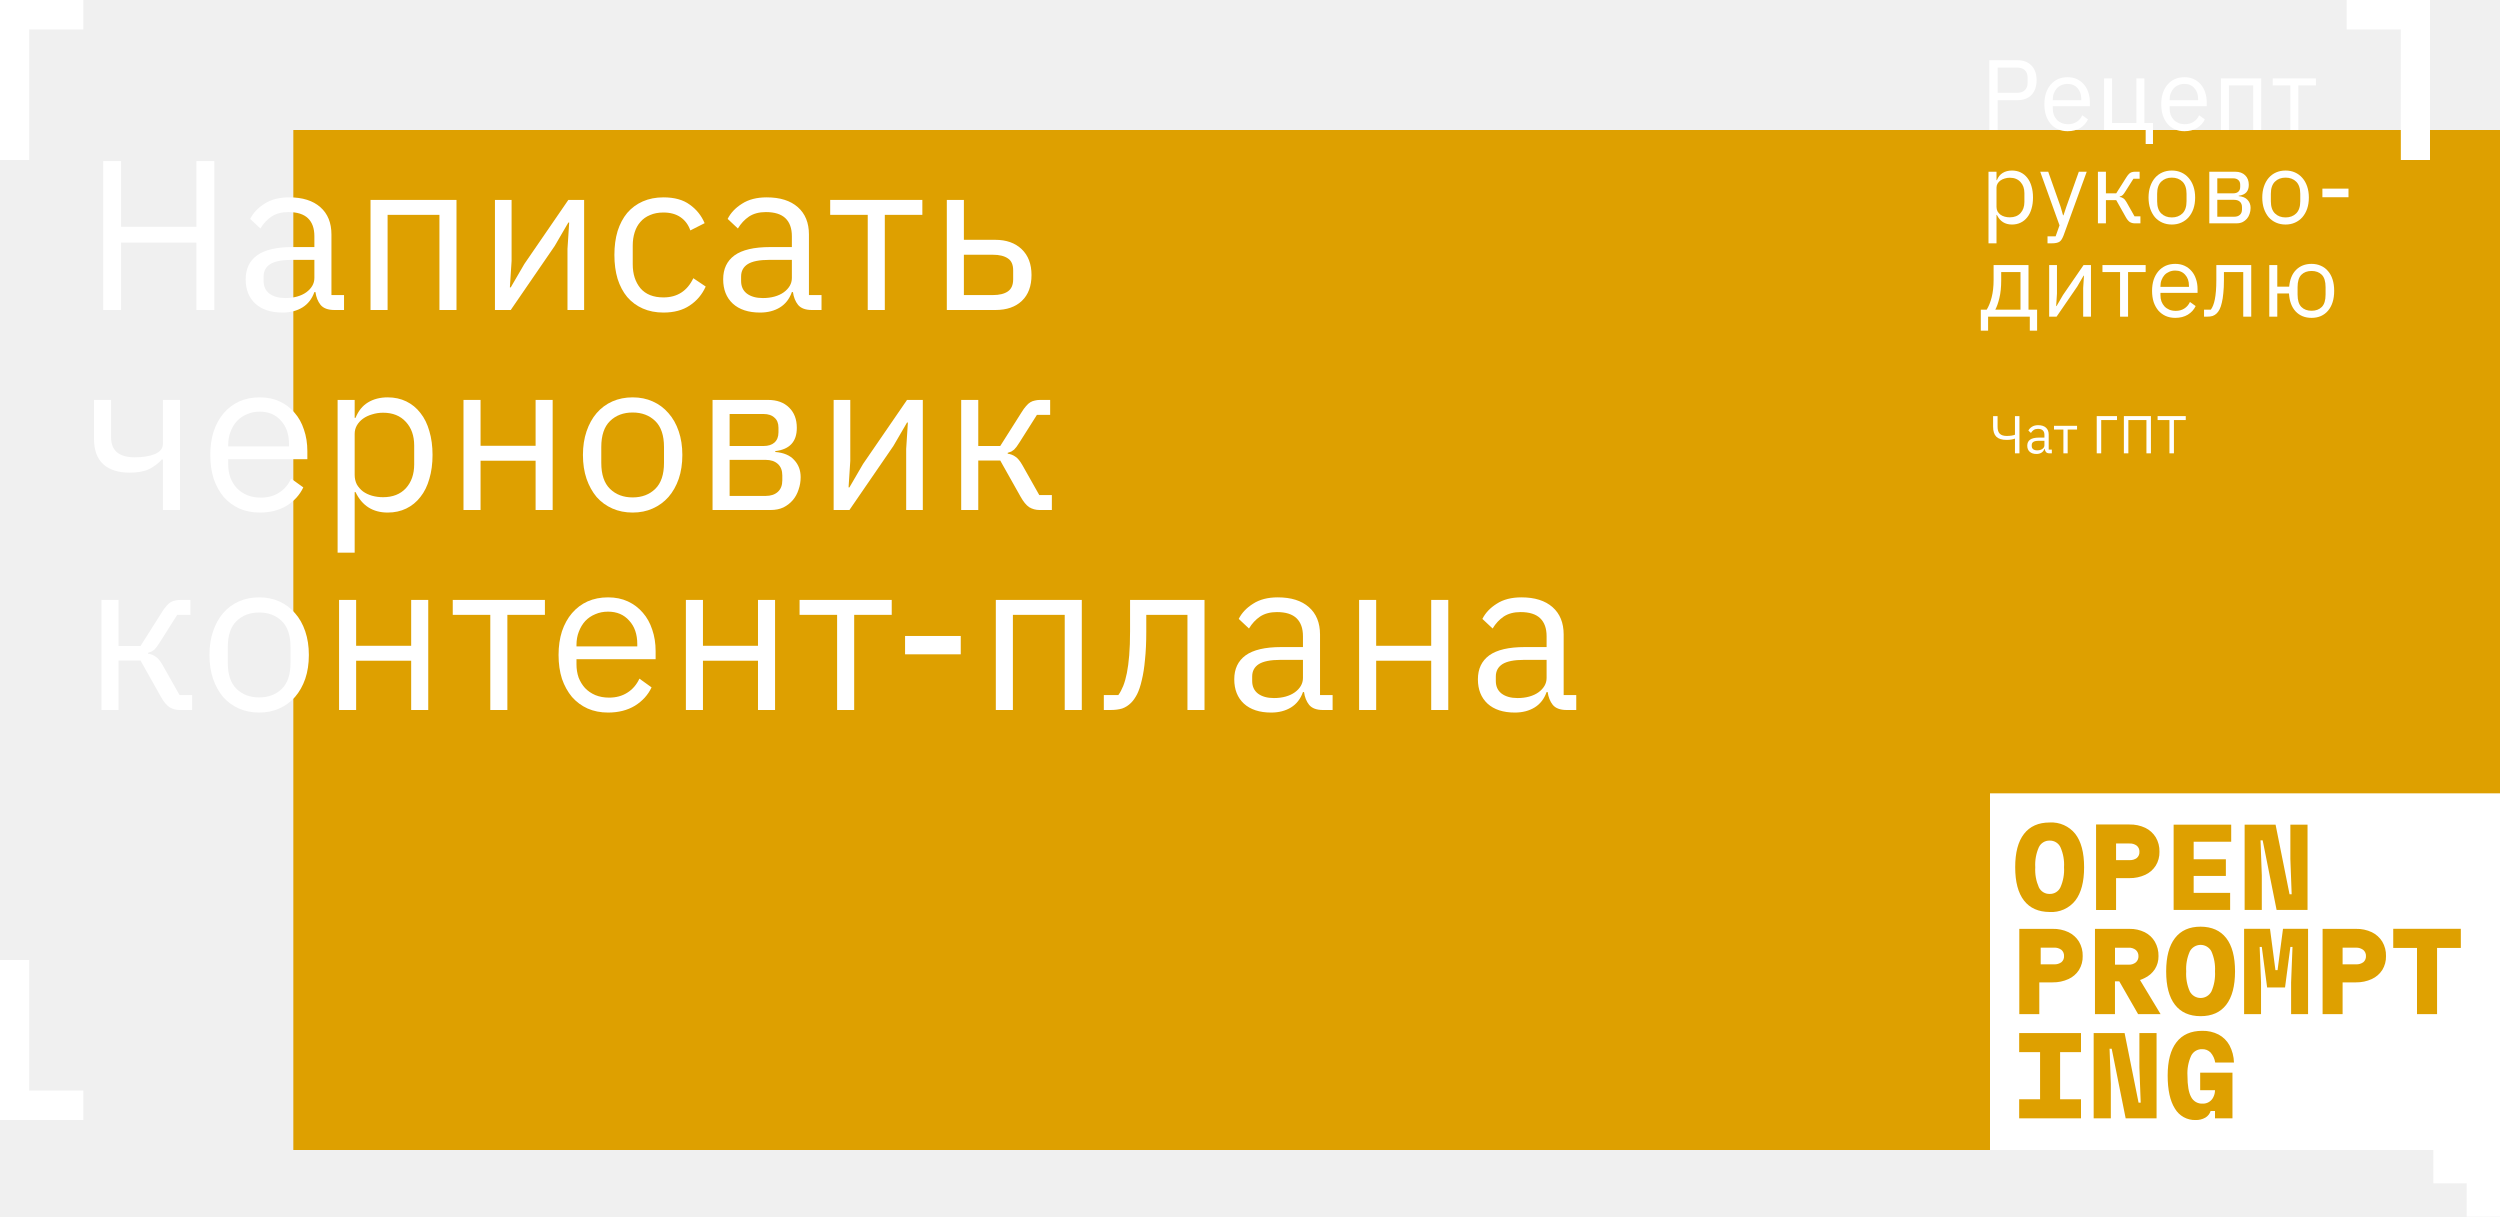
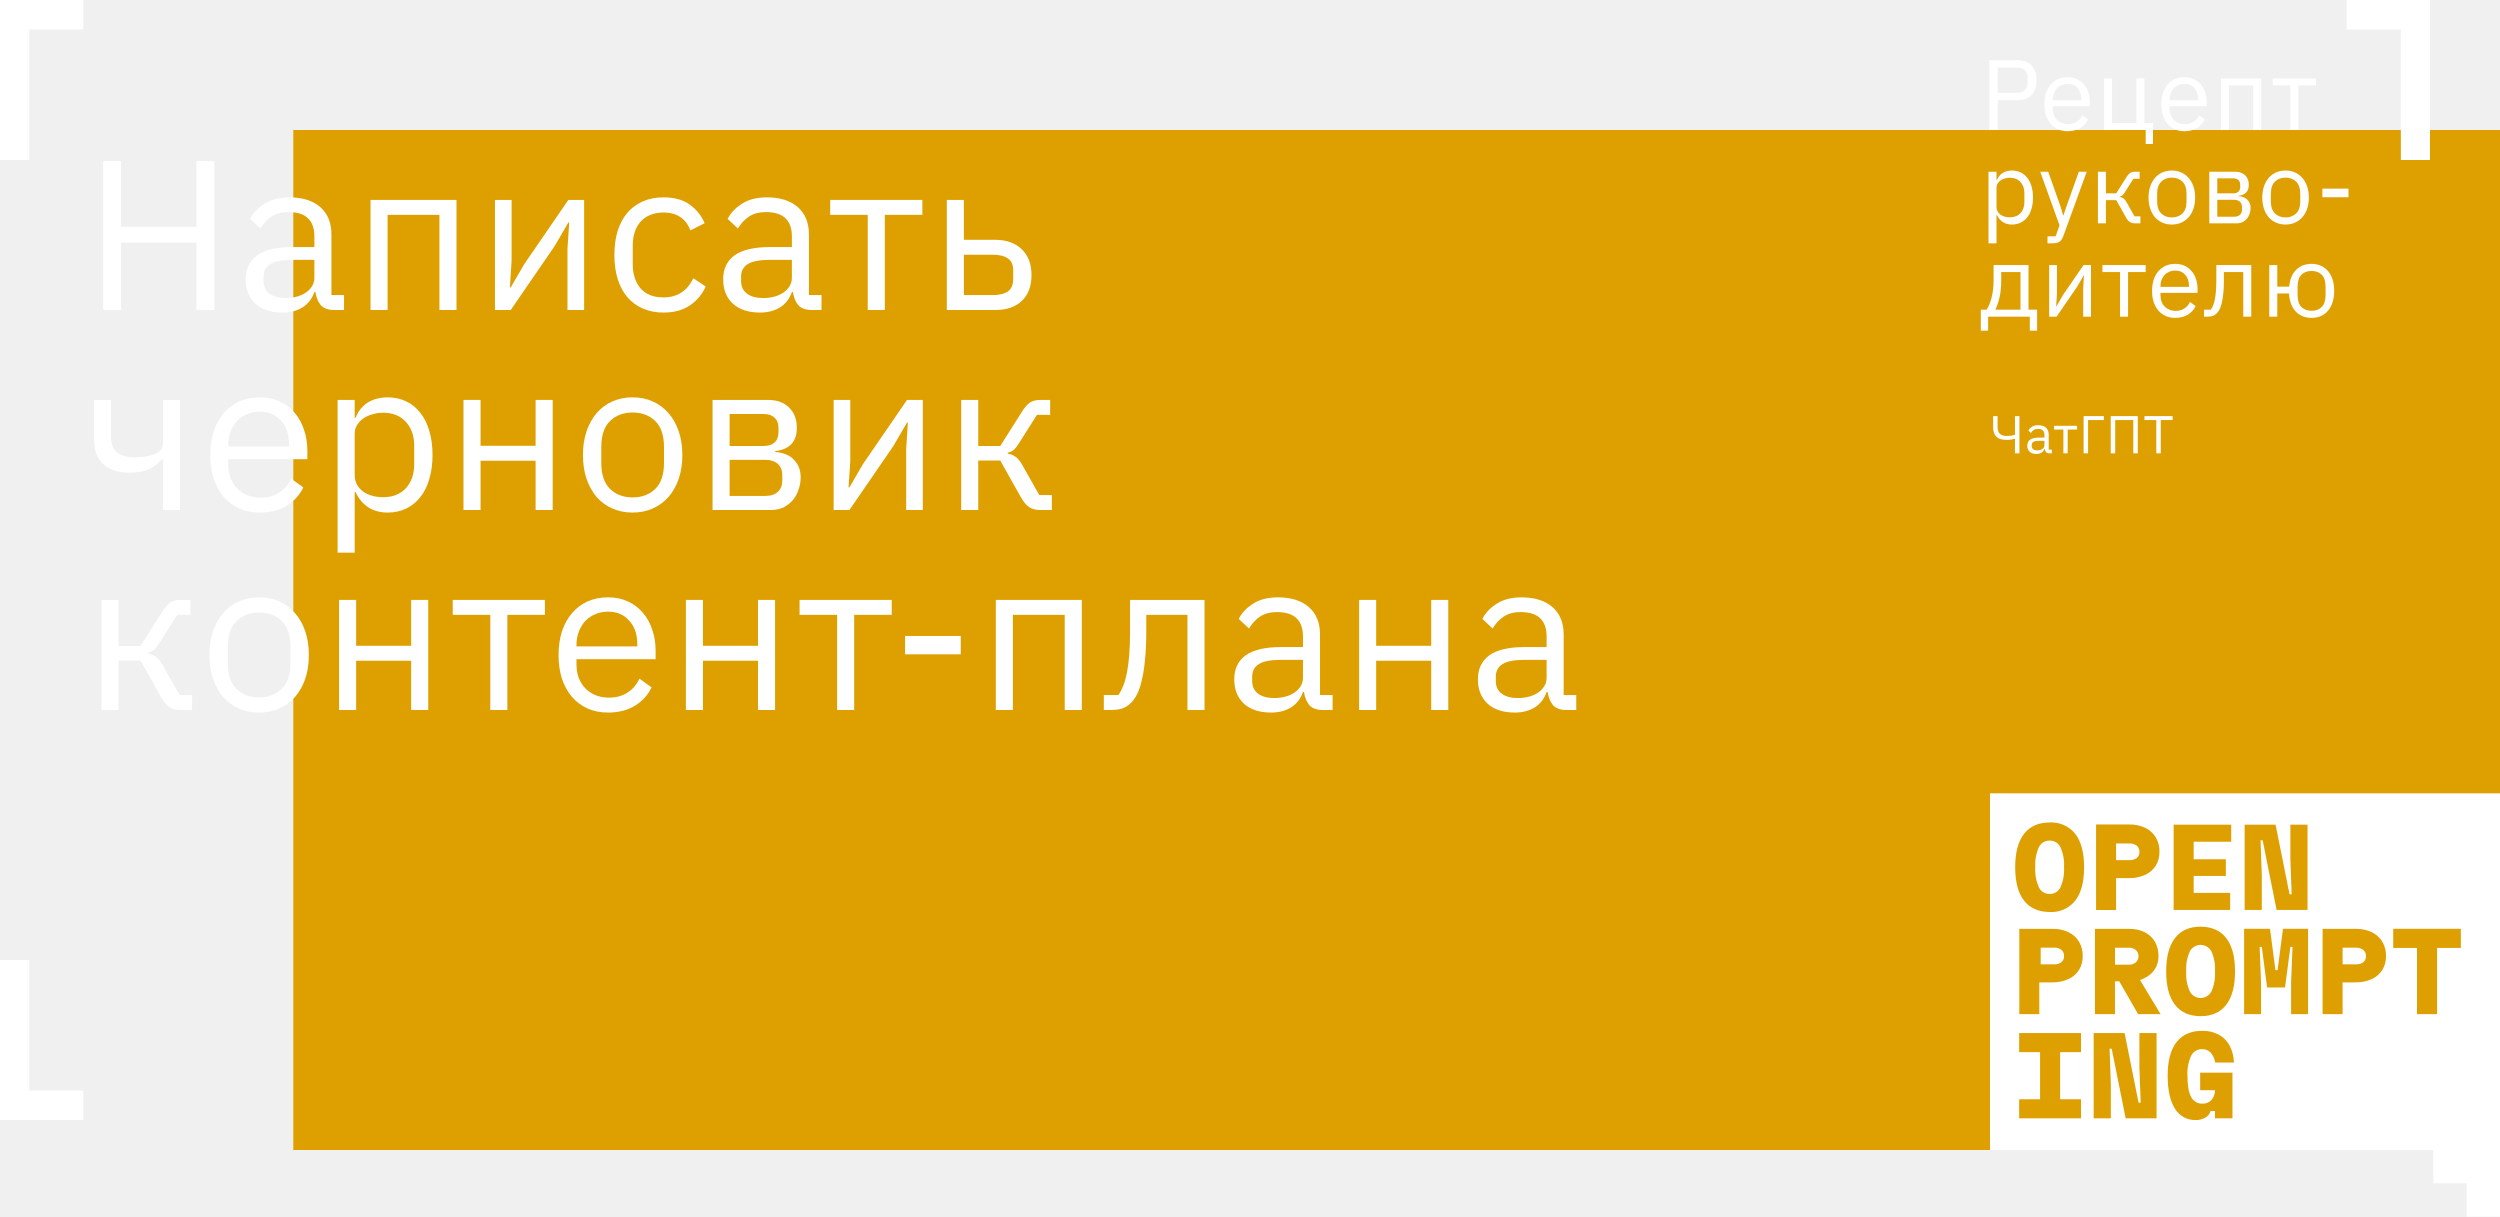
<svg xmlns="http://www.w3.org/2000/svg" width="750" height="365" viewBox="0 0 750 365" fill="none">
  <path d="M750 39H88V345H750V39Z" fill="#DEA000" />
  <path d="M720.25 8.842V48H729V0H704V8.842H720.25Z" fill="white" />
  <path d="M8.75 8.842V48H0V0H25V8.842H8.75Z" fill="white" />
  <path d="M8.75 327.158V288H0V336H25V327.158H8.75Z" fill="white" />
  <path d="M596.79 39V18.06H605.13C607.01 18.06 608.45 18.6 609.45 19.68C610.47 20.74 610.98 22.2 610.98 24.06C610.98 25.92 610.47 27.39 609.45 28.47C608.45 29.53 607.01 30.06 605.13 30.06H599.31V39H596.79ZM599.31 27.84H605.13C606.13 27.84 606.9 27.58 607.44 27.06C608 26.54 608.28 25.8 608.28 24.84V23.28C608.28 22.32 608 21.58 607.44 21.06C606.9 20.54 606.13 20.28 605.13 20.28H599.31V27.84Z" fill="white" />
  <path d="M620.277 39.36C619.217 39.36 618.257 39.17 617.397 38.79C616.557 38.41 615.827 37.87 615.207 37.17C614.607 36.45 614.137 35.6 613.797 34.62C613.477 33.62 613.317 32.5 613.317 31.26C613.317 30.04 613.477 28.93 613.797 27.93C614.137 26.93 614.607 26.08 615.207 25.38C615.827 24.66 616.557 24.11 617.397 23.73C618.257 23.35 619.217 23.16 620.277 23.16C621.317 23.16 622.247 23.35 623.067 23.73C623.887 24.11 624.587 24.64 625.167 25.32C625.747 25.98 626.187 26.77 626.487 27.69C626.807 28.61 626.967 29.62 626.967 30.72V31.86H615.837V32.58C615.837 33.24 615.937 33.86 616.137 34.44C616.357 35 616.657 35.49 617.037 35.91C617.437 36.33 617.917 36.66 618.477 36.9C619.057 37.14 619.707 37.26 620.427 37.26C621.407 37.26 622.257 37.03 622.977 36.57C623.717 36.11 624.287 35.45 624.687 34.59L626.397 35.82C625.897 36.88 625.117 37.74 624.057 38.4C622.997 39.04 621.737 39.36 620.277 39.36ZM620.277 25.17C619.617 25.17 619.017 25.29 618.477 25.53C617.937 25.75 617.467 26.07 617.067 26.49C616.687 26.91 616.387 27.41 616.167 27.99C615.947 28.55 615.837 29.17 615.837 29.85V30.06H624.387V29.73C624.387 28.35 624.007 27.25 623.247 26.43C622.507 25.59 621.517 25.17 620.277 25.17Z" fill="white" />
  <path d="M643.702 39H631.222V23.52H633.622V36.9H640.912V23.52H643.312V36.9H645.892V43.2H643.702V39Z" fill="white" />
  <path d="M655.331 39.36C654.271 39.36 653.311 39.17 652.451 38.79C651.611 38.41 650.881 37.87 650.261 37.17C649.661 36.45 649.191 35.6 648.851 34.62C648.531 33.62 648.371 32.5 648.371 31.26C648.371 30.04 648.531 28.93 648.851 27.93C649.191 26.93 649.661 26.08 650.261 25.38C650.881 24.66 651.611 24.11 652.451 23.73C653.311 23.35 654.271 23.16 655.331 23.16C656.371 23.16 657.301 23.35 658.121 23.73C658.941 24.11 659.641 24.64 660.221 25.32C660.801 25.98 661.241 26.77 661.541 27.69C661.861 28.61 662.021 29.62 662.021 30.72V31.86H650.891V32.58C650.891 33.24 650.991 33.86 651.191 34.44C651.411 35 651.711 35.49 652.091 35.91C652.491 36.33 652.971 36.66 653.531 36.9C654.111 37.14 654.761 37.26 655.481 37.26C656.461 37.26 657.311 37.03 658.031 36.57C658.771 36.11 659.341 35.45 659.741 34.59L661.451 35.82C660.951 36.88 660.171 37.74 659.111 38.4C658.051 39.04 656.791 39.36 655.331 39.36ZM655.331 25.17C654.671 25.17 654.071 25.29 653.531 25.53C652.991 25.75 652.521 26.07 652.121 26.49C651.741 26.91 651.441 27.41 651.221 27.99C651.001 28.55 650.891 29.17 650.891 29.85V30.06H659.441V29.73C659.441 28.35 659.061 27.25 658.301 26.43C657.561 25.59 656.571 25.17 655.331 25.17Z" fill="white" />
  <path d="M666.275 23.52H678.365V39H675.965V25.62H668.675V39H666.275V23.52Z" fill="white" />
  <path d="M687.103 25.62H681.823V23.52H694.783V25.62H689.503V39H687.103V25.62Z" fill="white" />
  <path d="M596.55 51.52H598.95V54.04H599.07C599.47 53.06 600.05 52.34 600.81 51.88C601.59 51.4 602.52 51.16 603.6 51.16C604.56 51.16 605.43 51.35 606.21 51.73C606.99 52.11 607.65 52.65 608.19 53.35C608.75 54.05 609.17 54.9 609.45 55.9C609.75 56.9 609.9 58.02 609.9 59.26C609.9 60.5 609.75 61.62 609.45 62.62C609.17 63.62 608.75 64.47 608.19 65.17C607.65 65.87 606.99 66.41 606.21 66.79C605.43 67.17 604.56 67.36 603.6 67.36C601.5 67.36 599.99 66.4 599.07 64.48H598.95V73H596.55V51.52ZM602.94 65.2C604.3 65.2 605.37 64.78 606.15 63.94C606.93 63.08 607.32 61.96 607.32 60.58V57.94C607.32 56.56 606.93 55.45 606.15 54.61C605.37 53.75 604.3 53.32 602.94 53.32C602.4 53.32 601.88 53.4 601.38 53.56C600.9 53.7 600.48 53.9 600.12 54.16C599.76 54.42 599.47 54.74 599.25 55.12C599.05 55.48 598.95 55.87 598.95 56.29V62.05C598.95 62.55 599.05 63 599.25 63.4C599.47 63.78 599.76 64.11 600.12 64.39C600.48 64.65 600.9 64.85 601.38 64.99C601.88 65.13 602.4 65.2 602.94 65.2Z" fill="white" />
  <path d="M623.646 51.52H626.016L619.086 70.6C618.906 71.06 618.726 71.44 618.546 71.74C618.366 72.06 618.146 72.31 617.886 72.49C617.626 72.67 617.296 72.8 616.896 72.88C616.516 72.96 616.046 73 615.486 73H614.256V70.9H616.686L617.856 67.6L612.066 51.52H614.466L618.186 62.05L618.906 64.57H619.056L619.896 62.05L623.646 51.52Z" fill="white" />
  <path d="M629.377 51.52H631.777V58H634.867L637.867 53.26C638.087 52.9 638.297 52.61 638.497 52.39C638.697 52.15 638.897 51.97 639.097 51.85C639.297 51.73 639.507 51.65 639.727 51.61C639.947 51.55 640.197 51.52 640.477 51.52H641.887V53.62H640.027L637.597 57.46C637.437 57.72 637.297 57.93 637.177 58.09C637.057 58.25 636.937 58.39 636.817 58.51C636.697 58.61 636.567 58.7 636.427 58.78C636.287 58.84 636.117 58.9 635.917 58.96V59.08C636.337 59.14 636.697 59.28 636.997 59.5C637.317 59.7 637.647 60.1 637.987 60.7L640.357 64.9H642.127V67H640.387C639.867 67 639.387 66.87 638.947 66.61C638.527 66.33 638.117 65.83 637.717 65.11L634.867 60.04H631.777V67H629.377V51.52Z" fill="white" />
  <path d="M651.552 67.36C650.512 67.36 649.562 67.17 648.702 66.79C647.842 66.41 647.102 65.87 646.482 65.17C645.882 64.45 645.412 63.6 645.072 62.62C644.732 61.62 644.562 60.5 644.562 59.26C644.562 58.04 644.732 56.93 645.072 55.93C645.412 54.93 645.882 54.08 646.482 53.38C647.102 52.66 647.842 52.11 648.702 51.73C649.562 51.35 650.512 51.16 651.552 51.16C652.592 51.16 653.532 51.35 654.372 51.73C655.232 52.11 655.972 52.66 656.592 53.38C657.212 54.08 657.692 54.93 658.032 55.93C658.372 56.93 658.542 58.04 658.542 59.26C658.542 60.5 658.372 61.62 658.032 62.62C657.692 63.6 657.212 64.45 656.592 65.17C655.972 65.87 655.232 66.41 654.372 66.79C653.532 67.17 652.592 67.36 651.552 67.36ZM651.552 65.23C652.852 65.23 653.912 64.83 654.732 64.03C655.552 63.23 655.962 62.01 655.962 60.37V58.15C655.962 56.51 655.552 55.29 654.732 54.49C653.912 53.69 652.852 53.29 651.552 53.29C650.252 53.29 649.192 53.69 648.372 54.49C647.552 55.29 647.142 56.51 647.142 58.15V60.37C647.142 62.01 647.552 63.23 648.372 64.03C649.192 64.83 650.252 65.23 651.552 65.23Z" fill="white" />
  <path d="M662.789 51.52H670.589C671.849 51.52 672.839 51.88 673.559 52.6C674.279 53.3 674.639 54.25 674.639 55.45C674.639 57.39 673.629 58.48 671.609 58.72V58.84C672.809 58.94 673.699 59.32 674.279 59.98C674.879 60.62 675.179 61.42 675.179 62.38C675.179 63 675.079 63.59 674.879 64.15C674.699 64.71 674.429 65.2 674.069 65.62C673.709 66.04 673.269 66.38 672.749 66.64C672.229 66.88 671.639 67 670.979 67H662.789V51.52ZM670.259 65.02C670.979 65.02 671.549 64.83 671.969 64.45C672.389 64.07 672.599 63.53 672.599 62.83V62.14C672.599 61.44 672.389 60.9 671.969 60.52C671.549 60.14 670.979 59.95 670.259 59.95H665.189V65.02H670.259ZM669.959 58C670.619 58 671.129 57.84 671.489 57.52C671.869 57.18 672.059 56.7 672.059 56.08V55.42C672.059 54.8 671.869 54.33 671.489 54.01C671.129 53.67 670.619 53.5 669.959 53.5H665.189V58H669.959Z" fill="white" />
  <path d="M685.668 67.36C684.628 67.36 683.678 67.17 682.818 66.79C681.958 66.41 681.218 65.87 680.598 65.17C679.998 64.45 679.528 63.6 679.188 62.62C678.848 61.62 678.678 60.5 678.678 59.26C678.678 58.04 678.848 56.93 679.188 55.93C679.528 54.93 679.998 54.08 680.598 53.38C681.218 52.66 681.958 52.11 682.818 51.73C683.678 51.35 684.628 51.16 685.668 51.16C686.708 51.16 687.648 51.35 688.488 51.73C689.348 52.11 690.088 52.66 690.708 53.38C691.328 54.08 691.808 54.93 692.148 55.93C692.488 56.93 692.658 58.04 692.658 59.26C692.658 60.5 692.488 61.62 692.148 62.62C691.808 63.6 691.328 64.45 690.708 65.17C690.088 65.87 689.348 66.41 688.488 66.79C687.648 67.17 686.708 67.36 685.668 67.36ZM685.668 65.23C686.968 65.23 688.028 64.83 688.848 64.03C689.668 63.23 690.078 62.01 690.078 60.37V58.15C690.078 56.51 689.668 55.29 688.848 54.49C688.028 53.69 686.968 53.29 685.668 53.29C684.368 53.29 683.308 53.69 682.488 54.49C681.668 55.29 681.258 56.51 681.258 58.15V60.37C681.258 62.01 681.668 63.23 682.488 64.03C683.308 64.83 684.368 65.23 685.668 65.23Z" fill="white" />
  <path d="M696.718 59.17V56.59H704.548V59.17H696.718Z" fill="white" />
  <path d="M594.24 92.9H596.01C596.63 91.9 597.13 90.65 597.51 89.15C597.89 87.65 598.08 85.93 598.08 83.99V79.52H608.55V92.9H611.13V99.2H608.94V95H596.43V99.2H594.24V92.9ZM606.15 92.9V81.62H600.36V84.11C600.36 86.17 600.18 87.93 599.82 89.39C599.48 90.83 599.07 92 598.59 92.9H606.15Z" fill="white" />
  <path d="M614.75 79.52H617.09V88.1L616.85 91.82H616.97L618.89 88.52L625.07 79.52H627.29V95H624.95V86.42L625.19 82.7H625.07L623.15 86L616.97 95H614.75V79.52Z" fill="white" />
  <path d="M636.017 81.62H630.737V79.52H643.697V81.62H638.417V95H636.017V81.62Z" fill="white" />
  <path d="M652.577 95.36C651.517 95.36 650.557 95.17 649.697 94.79C648.857 94.41 648.127 93.87 647.507 93.17C646.907 92.45 646.437 91.6 646.097 90.62C645.777 89.62 645.617 88.5 645.617 87.26C645.617 86.04 645.777 84.93 646.097 83.93C646.437 82.93 646.907 82.08 647.507 81.38C648.127 80.66 648.857 80.11 649.697 79.73C650.557 79.35 651.517 79.16 652.577 79.16C653.617 79.16 654.547 79.35 655.367 79.73C656.187 80.11 656.887 80.64 657.467 81.32C658.047 81.98 658.487 82.77 658.787 83.69C659.107 84.61 659.267 85.62 659.267 86.72V87.86H648.137V88.58C648.137 89.24 648.237 89.86 648.437 90.44C648.657 91 648.957 91.49 649.337 91.91C649.737 92.33 650.217 92.66 650.777 92.9C651.357 93.14 652.007 93.26 652.727 93.26C653.707 93.26 654.557 93.03 655.277 92.57C656.017 92.11 656.587 91.45 656.987 90.59L658.697 91.82C658.197 92.88 657.417 93.74 656.357 94.4C655.297 95.04 654.037 95.36 652.577 95.36ZM652.577 81.17C651.917 81.17 651.317 81.29 650.777 81.53C650.237 81.75 649.767 82.07 649.367 82.49C648.987 82.91 648.687 83.41 648.467 83.99C648.247 84.55 648.137 85.17 648.137 85.85V86.06H656.687V85.73C656.687 84.35 656.307 83.25 655.547 82.43C654.807 81.59 653.817 81.17 652.577 81.17Z" fill="white" />
  <path d="M661.211 92.9H663.251C663.511 92.54 663.741 92.11 663.941 91.61C664.141 91.11 664.311 90.51 664.451 89.81C664.591 89.11 664.701 88.28 664.781 87.32C664.861 86.36 664.901 85.23 664.901 83.93V79.52H675.371V95H672.971V81.62H667.181V83.99C667.181 85.49 667.121 86.8 667.001 87.92C666.901 89.04 666.751 90 666.551 90.8C666.371 91.6 666.151 92.26 665.891 92.78C665.631 93.28 665.351 93.68 665.051 93.98C664.671 94.36 664.252 94.63 663.792 94.79C663.332 94.93 662.781 95 662.141 95H661.211V92.9Z" fill="white" />
  <path d="M693.474 95.36C691.514 95.36 689.924 94.72 688.704 93.44C687.504 92.16 686.834 90.36 686.694 88.04H683.184V95H680.784V79.52H683.184V86H686.754C686.954 83.82 687.644 82.14 688.824 80.96C690.024 79.76 691.574 79.16 693.474 79.16C694.494 79.16 695.424 79.35 696.264 79.73C697.104 80.09 697.814 80.62 698.394 81.32C698.994 82 699.454 82.84 699.774 83.84C700.094 84.84 700.254 85.98 700.254 87.26C700.254 88.54 700.094 89.68 699.774 90.68C699.454 91.68 698.994 92.53 698.394 93.23C697.814 93.91 697.104 94.44 696.264 94.82C695.424 95.18 694.494 95.36 693.474 95.36ZM693.474 93.23C694.754 93.23 695.774 92.85 696.534 92.09C697.294 91.33 697.674 90.09 697.674 88.37V86.15C697.674 84.43 697.294 83.19 696.534 82.43C695.774 81.67 694.754 81.29 693.474 81.29C692.194 81.29 691.174 81.67 690.414 82.43C689.654 83.19 689.274 84.43 689.274 86.15V88.37C689.274 90.09 689.654 91.33 690.414 92.09C691.174 92.85 692.194 93.23 693.474 93.23Z" fill="white" />
  <path d="M604.488 131.6H604.408C604.12 131.717 603.763 131.808 603.336 131.872C602.909 131.936 602.445 131.968 601.944 131.968C600.557 131.968 599.539 131.648 598.888 131.008C598.248 130.357 597.928 129.355 597.928 128V124.832H599.272V128C599.272 128.981 599.496 129.691 599.944 130.128C600.403 130.565 601.085 130.784 601.992 130.784C602.525 130.784 603.005 130.752 603.432 130.688C603.859 130.624 604.211 130.533 604.488 130.416V124.832H605.832V136H604.488V131.6Z" fill="white" />
  <path d="M614.833 136C614.353 136 614.006 135.872 613.792 135.616C613.59 135.36 613.462 135.04 613.409 134.656H613.328C613.147 135.168 612.848 135.552 612.432 135.808C612.016 136.064 611.521 136.192 610.945 136.192C610.07 136.192 609.387 135.968 608.896 135.52C608.416 135.072 608.177 134.464 608.177 133.696C608.177 132.917 608.459 132.32 609.024 131.904C609.6 131.488 610.491 131.28 611.696 131.28H613.328V130.464C613.328 129.877 613.169 129.429 612.849 129.12C612.529 128.811 612.038 128.656 611.377 128.656C610.875 128.656 610.454 128.768 610.112 128.992C609.782 129.216 609.505 129.515 609.281 129.888L608.513 129.168C608.737 128.72 609.094 128.341 609.584 128.032C610.075 127.712 610.694 127.552 611.44 127.552C612.443 127.552 613.222 127.797 613.776 128.288C614.331 128.779 614.609 129.461 614.609 130.336V134.88H615.552V136H614.833ZM611.153 135.104C611.473 135.104 611.766 135.067 612.032 134.992C612.299 134.917 612.529 134.811 612.721 134.672C612.913 134.533 613.062 134.373 613.169 134.192C613.275 134.011 613.328 133.813 613.328 133.6V132.24H611.633C610.897 132.24 610.358 132.347 610.016 132.56C609.686 132.773 609.521 133.083 609.521 133.488V133.824C609.521 134.229 609.665 134.544 609.953 134.768C610.251 134.992 610.651 135.104 611.153 135.104Z" fill="white" />
  <path d="M619.018 128.864H616.203V127.744H623.115V128.864H620.299V136H619.018V128.864Z" fill="white" />
-   <path d="M629.019 124.832H635.099V126.016H630.363V136H629.019V124.832Z" fill="white" />
-   <path d="M637.163 124.832H645.275V136H643.931V126.016H638.507V136H637.163V124.832Z" fill="white" />
-   <path d="M652.177 126.016V136H650.833V126.016H647.281V124.832H655.729V126.016H652.177Z" fill="white" />
+   <path d="M625.077 124.832H631.157V126.016H626.421V136H625.077V124.832Z" fill="white" />
+   <path d="M633.222 124.832H641.334V136H639.99V126.016H634.566V136H633.222V124.832Z" fill="white" />
+   <path d="M648.235 126.016V136H646.891V126.016H643.339V124.832H651.787V126.016H648.235Z" fill="white" />
  <path d="M616.819 267.663C617.394 267.308 617.854 266.792 618.14 266.179C618.97 264.293 619.337 262.236 619.21 260.179C619.338 258.122 618.971 256.065 618.14 254.179C617.854 253.566 617.394 253.05 616.819 252.695C616.243 252.34 615.576 252.16 614.9 252.179C614.222 252.16 613.554 252.339 612.976 252.694C612.399 253.049 611.938 253.565 611.65 254.179C610.819 256.065 610.452 258.122 610.58 260.179C610.453 262.236 610.82 264.293 611.65 266.179C611.938 266.793 612.399 267.309 612.976 267.664C613.554 268.02 614.222 268.199 614.9 268.179C615.576 268.198 616.243 268.019 616.819 267.663Z" fill="white" />
  <path d="M638.82 253.049H634.82V258.039H638.82C639.612 258.091 640.397 257.865 641.04 257.399C641.306 257.173 641.515 256.888 641.652 256.567C641.789 256.246 641.85 255.897 641.83 255.549C641.848 255.202 641.786 254.856 641.649 254.537C641.512 254.218 641.304 253.935 641.04 253.709C640.402 253.231 639.615 252.997 638.82 253.049Z" fill="white" />
  <path d="M618.43 288.66C617.787 289.126 617.002 289.352 616.21 289.3H612.21V284.3H616.21C617.005 284.248 617.792 284.482 618.43 284.96C618.692 285.187 618.898 285.47 619.033 285.789C619.169 286.108 619.229 286.454 619.21 286.8C619.234 287.149 619.177 287.499 619.041 287.823C618.906 288.146 618.696 288.432 618.43 288.66Z" fill="white" />
  <path d="M638.59 284.311H634.5V289.401H638.59C639.371 289.447 640.141 289.201 640.75 288.711C641.01 288.482 641.215 288.198 641.352 287.88C641.488 287.561 641.553 287.217 641.54 286.871C641.555 286.52 641.492 286.17 641.355 285.847C641.219 285.523 641.012 285.234 640.75 285.001C640.141 284.511 639.371 284.265 638.59 284.311Z" fill="white" />
  <path d="M663.43 297.43C663.121 298.023 662.654 298.52 662.082 298.867C661.51 299.214 660.854 299.397 660.185 299.397C659.516 299.397 658.86 299.214 658.288 298.867C657.715 298.52 657.249 298.023 656.94 297.43C656.105 295.545 655.734 293.488 655.86 291.43C655.735 289.372 656.105 287.315 656.94 285.43C657.249 284.837 657.715 284.34 658.288 283.993C658.86 283.646 659.516 283.463 660.185 283.463C660.854 283.463 661.51 283.646 662.082 283.993C662.654 284.34 663.121 284.837 663.43 285.43C664.257 287.317 664.624 289.373 664.5 291.43C664.625 293.49 664.259 295.55 663.43 297.44V297.43Z" fill="white" />
  <path d="M709 288.66C708.357 289.126 707.572 289.352 706.78 289.3H702.78V284.3H706.78C707.58 284.259 708.368 284.508 709 285C709.263 285.226 709.471 285.509 709.608 285.828C709.745 286.147 709.807 286.493 709.79 286.84C709.806 287.183 709.743 287.526 709.606 287.841C709.469 288.157 709.262 288.437 709 288.66Z" fill="white" />
  <path fill-rule="evenodd" clip-rule="evenodd" d="M597 345V238H750V365H740V355H730V345H597ZM607.2 250.169C608.967 247.889 611.533 246.749 614.9 246.749C616.362 246.661 617.824 246.925 619.163 247.52C620.501 248.115 621.677 249.024 622.59 250.169C624.35 252.449 625.23 255.782 625.23 260.169C625.23 264.556 624.35 267.889 622.59 270.169C621.679 271.317 620.504 272.229 619.165 272.826C617.826 273.423 616.363 273.688 614.9 273.599C611.527 273.579 608.96 272.436 607.2 270.169C605.44 267.902 604.56 264.569 604.56 260.169C604.553 255.782 605.433 252.449 607.2 250.169ZM638.82 263.439H634.82V272.999H628.82V247.349H638.82C640.466 247.308 642.099 247.65 643.59 248.349C644.882 248.975 645.968 249.957 646.72 251.179C647.496 252.494 647.885 254.002 647.84 255.529C647.878 256.998 647.489 258.447 646.72 259.699C645.96 260.893 644.874 261.844 643.59 262.439C642.095 263.125 640.465 263.467 638.82 263.439ZM669.04 267.861H658.1V262.771H667.76V257.781H658.1V252.511H669.36V247.391H652.09V272.981H669.04V267.861ZM678.16 252.091L678.54 262.651V272.981H673.39V247.391H682.67L686.86 268.271H687.5L687.11 257.721V247.391H692.26V272.981H682.98L678.8 252.091H678.16ZM620.56 279.66C619.07 278.96 617.436 278.617 615.79 278.66H605.79V304.24H611.79V294.71H615.79C617.435 294.737 619.065 294.396 620.56 293.71C621.844 293.128 622.931 292.187 623.69 291C624.459 289.747 624.848 288.299 624.81 286.83C624.852 285.303 624.464 283.796 623.69 282.48C622.936 281.261 621.85 280.283 620.56 279.66ZM646.45 290.771C645.684 291.925 644.615 292.845 643.36 293.431C642.922 293.656 642.467 293.846 642 294.001L648.18 304.241H641.43L635.78 294.391H634.49V304.241H628.49V278.661H638.82C640.408 278.625 641.981 278.968 643.41 279.661C644.682 280.294 645.742 281.284 646.46 282.511C647.212 283.827 647.59 285.325 647.55 286.841C647.577 288.23 647.194 289.597 646.45 290.771ZM660.18 278C656.813 278 654.25 279.143 652.49 281.43C650.73 283.717 649.85 287.05 649.85 291.43C649.85 295.823 650.73 299.157 652.49 301.43C654.25 303.703 656.813 304.843 660.18 304.85C663.553 304.85 666.117 303.71 667.87 301.43C669.623 299.15 670.503 295.817 670.51 291.43C670.51 287.03 669.63 283.697 667.87 281.43C666.11 279.163 663.547 278.02 660.18 278ZM682.63 291.03H683.27L684.9 278.65H692.42V304.24H687.33V294.74L687.75 284.09H687.11L685.51 296.24H680.14L678.54 284.09H677.9L678.31 294.74V304.24H673.23V278.65H681L682.63 291.03ZM711.55 279.66C710.059 278.961 708.426 278.618 706.78 278.66H696.78V304.24H702.78V294.71H706.78C708.425 294.737 710.055 294.395 711.55 293.71C712.832 293.125 713.918 292.185 714.68 291C715.449 289.747 715.838 288.299 715.8 286.83C715.842 285.303 715.454 283.796 714.68 282.48C713.923 281.263 712.838 280.286 711.55 279.66ZM717.97 284.38V278.65H738.25V284.38H731.12V304.24H725.1V284.38H717.97ZM605.75 315.64H612.02V329.78H605.75V335.5H624.3V329.78H618.03V315.64H624.3V309.91H605.75V315.64ZM642.21 330.8L641.82 320.25V309.92H646.97V335.5H637.7L633.51 314.62H632.87L633.25 325.17V335.5H628.1V309.92H637.38L641.57 330.8H642.21ZM660.66 314.75C661.125 314.734 661.588 314.814 662.02 314.986C662.452 315.158 662.844 315.418 663.17 315.75C663.911 316.596 664.394 317.637 664.56 318.75H670.19C670.146 316.956 669.687 315.197 668.85 313.61C668.104 312.234 666.97 311.107 665.59 310.37C664.066 309.59 662.371 309.205 660.66 309.25C657.273 309.25 654.7 310.39 652.94 312.67C651.18 314.95 650.3 318.283 650.3 322.67C650.3 326.983 651.023 330.283 652.47 332.57C653.1 333.649 654.009 334.538 655.102 335.144C656.195 335.749 657.431 336.048 658.68 336.01C659.697 336.042 660.702 335.796 661.59 335.3C662.356 334.858 662.927 334.144 663.19 333.3H664.5V335.5H669.74V321.81H660.05V327.06H664.5C664.5 327.786 664.328 328.502 664 329.15C663.715 329.748 663.261 330.25 662.694 330.595C662.128 330.94 661.473 331.111 660.81 331.09C660.098 331.133 659.389 330.966 658.77 330.611C658.152 330.255 657.651 329.727 657.33 329.09C656.603 327.756 656.24 325.636 656.24 322.73C656.115 320.67 656.493 318.611 657.34 316.73C657.643 316.114 658.118 315.599 658.707 315.248C659.296 314.897 659.975 314.724 660.66 314.75Z" fill="white" />
  <path d="M58.92 72.776H36.328V93H30.952V48.328H36.328V68.04H58.92V48.328H64.296V93H58.92V72.776Z" fill="white" />
  <path d="M100.33 93C98.41 93 97.023 92.488 96.17 91.464C95.359 90.44 94.847 89.16 94.634 87.624H94.314C93.589 89.672 92.394 91.208 90.73 92.232C89.066 93.256 87.082 93.768 84.778 93.768C81.279 93.768 78.549 92.872 76.586 91.08C74.666 89.288 73.706 86.856 73.706 83.784C73.706 80.669 74.837 78.28 77.098 76.616C79.402 74.952 82.965 74.12 87.786 74.12H94.314V70.856C94.314 68.509 93.674 66.717 92.394 65.48C91.114 64.243 89.151 63.624 86.506 63.624C84.501 63.624 82.815 64.072 81.45 64.968C80.127 65.864 79.018 67.059 78.122 68.552L75.05 65.672C75.946 63.88 77.375 62.365 79.338 61.128C81.301 59.848 83.775 59.208 86.762 59.208C90.773 59.208 93.887 60.189 96.106 62.152C98.325 64.115 99.434 66.845 99.434 70.344V88.52H103.21V93H100.33ZM85.61 89.416C86.89 89.416 88.063 89.267 89.13 88.968C90.197 88.669 91.114 88.243 91.882 87.688C92.65 87.133 93.247 86.493 93.674 85.768C94.101 85.043 94.314 84.253 94.314 83.4V77.96H87.53C84.586 77.96 82.431 78.387 81.066 79.24C79.743 80.093 79.082 81.331 79.082 82.952V84.296C79.082 85.917 79.658 87.176 80.81 88.072C82.005 88.968 83.605 89.416 85.61 89.416Z" fill="white" />
  <path d="M111.158 59.976H136.949V93H131.829V64.456H116.277V93H111.158V59.976Z" fill="white" />
  <path d="M148.485 59.976H153.477V78.28L152.965 86.216H153.221L157.317 79.176L170.501 59.976H175.237V93H170.245V74.696L170.757 66.76H170.501L166.405 73.8L153.221 93H148.485V59.976Z" fill="white" />
  <path d="M199.038 93.768C196.734 93.768 194.665 93.363 192.83 92.552C190.995 91.741 189.438 90.589 188.158 89.096C186.921 87.603 185.961 85.789 185.278 83.656C184.638 81.523 184.318 79.133 184.318 76.488C184.318 73.843 184.638 71.453 185.278 69.32C185.961 67.187 186.921 65.373 188.158 63.88C189.438 62.387 190.995 61.235 192.83 60.424C194.665 59.613 196.734 59.208 199.038 59.208C202.323 59.208 204.947 59.933 206.91 61.384C208.915 62.792 210.409 64.648 211.39 66.952L207.102 69.128C206.505 67.421 205.523 66.099 204.158 65.16C202.793 64.221 201.086 63.752 199.038 63.752C197.502 63.752 196.158 64.008 195.006 64.52C193.854 64.989 192.894 65.672 192.126 66.568C191.358 67.421 190.782 68.467 190.398 69.704C190.014 70.899 189.822 72.221 189.822 73.672V79.304C189.822 82.205 190.59 84.595 192.126 86.472C193.705 88.307 196.009 89.224 199.038 89.224C203.177 89.224 206.163 87.304 207.998 83.464L211.71 85.96C210.643 88.349 209.043 90.248 206.91 91.656C204.819 93.064 202.195 93.768 199.038 93.768Z" fill="white" />
  <path d="M243.577 93C241.657 93 240.271 92.488 239.417 91.464C238.607 90.44 238.095 89.16 237.882 87.624H237.561C236.836 89.672 235.641 91.208 233.977 92.232C232.313 93.256 230.329 93.768 228.025 93.768C224.527 93.768 221.796 92.872 219.833 91.08C217.913 89.288 216.953 86.856 216.953 83.784C216.953 80.669 218.084 78.28 220.345 76.616C222.649 74.952 226.212 74.12 231.033 74.12H237.561V70.856C237.561 68.509 236.921 66.717 235.641 65.48C234.361 64.243 232.399 63.624 229.753 63.624C227.748 63.624 226.063 64.072 224.697 64.968C223.375 65.864 222.265 67.059 221.369 68.552L218.298 65.672C219.194 63.88 220.623 62.365 222.585 61.128C224.548 59.848 227.023 59.208 230.009 59.208C234.02 59.208 237.135 60.189 239.354 62.152C241.572 64.115 242.682 66.845 242.682 70.344V88.52H246.457V93H243.577ZM228.857 89.416C230.137 89.416 231.311 89.267 232.378 88.968C233.444 88.669 234.362 88.243 235.13 87.688C235.898 87.133 236.495 86.493 236.921 85.768C237.348 85.043 237.561 84.253 237.561 83.4V77.96H230.777C227.833 77.96 225.679 78.387 224.313 79.24C222.991 80.093 222.329 81.331 222.329 82.952V84.296C222.329 85.917 222.905 87.176 224.057 88.072C225.252 88.968 226.852 89.416 228.857 89.416Z" fill="white" />
  <path d="M260.322 64.456H249.057V59.976H276.706V64.456H265.441V93H260.322V64.456Z" fill="white" />
  <path d="M284.045 59.976H289.165V71.944H298.573C301.901 71.944 304.546 72.883 306.509 74.76C308.472 76.637 309.453 79.219 309.453 82.504C309.453 85.832 308.493 88.413 306.573 90.248C304.653 92.083 302.008 93 298.637 93H284.045V59.976ZM297.869 88.52C299.789 88.52 301.282 88.157 302.349 87.432C303.416 86.707 303.949 85.491 303.949 83.784V81.096C303.949 79.389 303.416 78.195 302.349 77.512C301.282 76.787 299.789 76.424 297.869 76.424H289.165V88.52H297.869Z" fill="white" />
  <path d="M48.872 137.832H48.552C47.528 138.984 46.269 139.944 44.776 140.712C43.283 141.437 41.32 141.8 38.888 141.8C35.517 141.8 32.893 140.968 31.016 139.304C29.139 137.597 28.2 135.037 28.2 131.624V119.976H33.32V131.176C33.32 135.187 35.688 137.192 40.424 137.192C42.856 137.192 44.861 136.872 46.44 136.232C48.061 135.549 48.872 134.525 48.872 133.16V119.976H53.992V153H48.872V137.832Z" fill="white" />
  <path d="M77.933 153.768C75.672 153.768 73.624 153.363 71.79 152.552C69.998 151.741 68.44 150.589 67.118 149.096C65.838 147.56 64.835 145.747 64.109 143.656C63.427 141.523 63.086 139.133 63.086 136.488C63.086 133.885 63.427 131.517 64.109 129.384C64.835 127.251 65.838 125.437 67.118 123.944C68.44 122.408 69.998 121.235 71.79 120.424C73.624 119.613 75.672 119.208 77.933 119.208C80.152 119.208 82.136 119.613 83.885 120.424C85.635 121.235 87.128 122.365 88.365 123.816C89.603 125.224 90.541 126.909 91.181 128.872C91.864 130.835 92.206 132.989 92.206 135.336V137.768H68.462V139.304C68.462 140.712 68.675 142.035 69.102 143.272C69.571 144.467 70.211 145.512 71.022 146.408C71.875 147.304 72.899 148.008 74.094 148.52C75.331 149.032 76.718 149.288 78.254 149.288C80.344 149.288 82.157 148.797 83.694 147.816C85.272 146.835 86.488 145.427 87.341 143.592L90.99 146.216C89.923 148.477 88.259 150.312 85.998 151.72C83.736 153.085 81.048 153.768 77.933 153.768ZM77.933 123.496C76.525 123.496 75.246 123.752 74.094 124.264C72.942 124.733 71.939 125.416 71.085 126.312C70.275 127.208 69.635 128.275 69.165 129.512C68.696 130.707 68.462 132.029 68.462 133.48V133.928H86.701V133.224C86.701 130.28 85.891 127.933 84.269 126.184C82.691 124.392 80.579 123.496 77.933 123.496Z" fill="white" />
  <path d="M101.283 119.976H106.402V125.352H106.659C107.512 123.261 108.749 121.725 110.37 120.744C112.034 119.72 114.019 119.208 116.323 119.208C118.371 119.208 120.227 119.613 121.891 120.424C123.555 121.235 124.963 122.387 126.115 123.88C127.309 125.373 128.205 127.187 128.803 129.32C129.443 131.453 129.762 133.843 129.762 136.488C129.762 139.133 129.443 141.523 128.803 143.656C128.205 145.789 127.309 147.603 126.115 149.096C124.963 150.589 123.555 151.741 121.891 152.552C120.227 153.363 118.371 153.768 116.323 153.768C111.843 153.768 108.621 151.72 106.659 147.624H106.402V165.8H101.283V119.976ZM114.914 149.16C117.816 149.16 120.098 148.264 121.762 146.472C123.426 144.637 124.258 142.248 124.258 139.304V133.672C124.258 130.728 123.426 128.36 121.762 126.568C120.098 124.733 117.816 123.816 114.914 123.816C113.762 123.816 112.653 123.987 111.587 124.328C110.563 124.627 109.666 125.053 108.898 125.608C108.13 126.163 107.512 126.845 107.042 127.656C106.616 128.424 106.402 129.256 106.402 130.152V142.44C106.402 143.507 106.616 144.467 107.042 145.32C107.512 146.131 108.13 146.835 108.898 147.432C109.666 147.987 110.563 148.413 111.587 148.712C112.653 149.011 113.762 149.16 114.914 149.16Z" fill="white" />
  <path d="M139.048 119.976H144.167V133.736H160.68V119.976H165.799V153H160.68V138.216H144.167V153H139.048V119.976Z" fill="white" />
  <path d="M189.792 153.768C187.574 153.768 185.547 153.363 183.712 152.552C181.878 151.741 180.299 150.589 178.977 149.096C177.697 147.56 176.694 145.747 175.968 143.656C175.243 141.523 174.88 139.133 174.88 136.488C174.88 133.885 175.243 131.517 175.968 129.384C176.694 127.251 177.697 125.437 178.977 123.944C180.299 122.408 181.878 121.235 183.712 120.424C185.547 119.613 187.574 119.208 189.792 119.208C192.011 119.208 194.017 119.613 195.809 120.424C197.643 121.235 199.222 122.408 200.544 123.944C201.867 125.437 202.891 127.251 203.617 129.384C204.342 131.517 204.704 133.885 204.704 136.488C204.704 139.133 204.342 141.523 203.617 143.656C202.891 145.747 201.867 147.56 200.544 149.096C199.222 150.589 197.643 151.741 195.809 152.552C194.017 153.363 192.011 153.768 189.792 153.768ZM189.792 149.224C192.566 149.224 194.827 148.371 196.576 146.664C198.326 144.957 199.201 142.355 199.201 138.856V134.12C199.201 130.621 198.326 128.019 196.576 126.312C194.827 124.605 192.566 123.752 189.792 123.752C187.019 123.752 184.758 124.605 183.008 126.312C181.259 128.019 180.384 130.621 180.384 134.12V138.856C180.384 142.355 181.259 144.957 183.008 146.664C184.758 148.371 187.019 149.224 189.792 149.224Z" fill="white" />
  <path d="M213.765 119.976H230.405C233.093 119.976 235.205 120.744 236.741 122.28C238.277 123.773 239.045 125.8 239.045 128.36C239.045 132.499 236.89 134.824 232.581 135.336V135.592C235.141 135.805 237.04 136.616 238.277 138.024C239.557 139.389 240.197 141.096 240.197 143.144C240.197 144.467 239.984 145.725 239.557 146.92C239.173 148.115 238.597 149.16 237.829 150.056C237.061 150.952 236.122 151.677 235.013 152.232C233.904 152.744 232.645 153 231.237 153H213.765V119.976ZM229.701 148.776C231.237 148.776 232.453 148.371 233.349 147.56C234.245 146.749 234.693 145.597 234.693 144.104V142.632C234.693 141.139 234.245 139.987 233.349 139.176C232.453 138.365 231.237 137.96 229.701 137.96H218.885V148.776H229.701ZM229.061 133.8C230.469 133.8 231.557 133.459 232.325 132.776C233.136 132.051 233.541 131.027 233.541 129.704V128.296C233.541 126.973 233.136 125.971 232.325 125.288C231.557 124.563 230.469 124.2 229.061 124.2H218.885V133.8H229.061Z" fill="white" />
  <path d="M250.092 119.976H255.085V138.28L254.572 146.216H254.828L258.924 139.176L272.108 119.976H276.844V153H271.853V134.696L272.365 126.76H272.108L268.013 133.8L254.828 153H250.092V119.976Z" fill="white" />
  <path d="M288.358 119.976H293.478V133.8H300.07L306.47 123.688C306.939 122.92 307.387 122.301 307.814 121.832C308.24 121.32 308.667 120.936 309.094 120.68C309.52 120.424 309.968 120.253 310.438 120.168C310.907 120.04 311.44 119.976 312.038 119.976H315.046V124.456H311.078L305.894 132.648C305.552 133.203 305.253 133.651 304.997 133.992C304.741 134.333 304.486 134.632 304.23 134.888C303.974 135.101 303.696 135.293 303.398 135.464C303.099 135.592 302.736 135.72 302.31 135.848V136.104C303.206 136.232 303.974 136.531 304.614 137C305.296 137.427 306 138.28 306.726 139.56L311.782 148.52H315.558V153H311.846C310.736 153 309.712 152.723 308.773 152.168C307.877 151.571 307.003 150.504 306.15 148.968L300.07 138.152H293.478V153H288.358V119.976Z" fill="white" />
  <path d="M30.44 179.976H35.56V193.8H42.152L48.552 183.688C49.021 182.92 49.469 182.301 49.896 181.832C50.323 181.32 50.749 180.936 51.176 180.68C51.603 180.424 52.051 180.253 52.52 180.168C52.989 180.04 53.523 179.976 54.12 179.976H57.128V184.456H53.16L47.976 192.648C47.635 193.203 47.336 193.651 47.08 193.992C46.824 194.333 46.568 194.632 46.312 194.888C46.056 195.101 45.779 195.293 45.48 195.464C45.181 195.592 44.819 195.72 44.392 195.848V196.104C45.288 196.232 46.056 196.531 46.696 197C47.379 197.427 48.083 198.28 48.808 199.56L53.864 208.52H57.64V213H53.928C52.819 213 51.795 212.723 50.856 212.168C49.96 211.571 49.085 210.504 48.232 208.968L42.152 198.152H35.56V213H30.44V179.976Z" fill="white" />
  <path d="M77.748 213.768C75.529 213.768 73.502 213.363 71.668 212.552C69.833 211.741 68.254 210.589 66.931 209.096C65.651 207.56 64.649 205.747 63.923 203.656C63.198 201.523 62.836 199.133 62.836 196.488C62.836 193.885 63.198 191.517 63.923 189.384C64.649 187.251 65.651 185.437 66.931 183.944C68.254 182.408 69.833 181.235 71.668 180.424C73.502 179.613 75.529 179.208 77.748 179.208C79.966 179.208 81.972 179.613 83.763 180.424C85.598 181.235 87.177 182.408 88.499 183.944C89.822 185.437 90.846 187.251 91.572 189.384C92.297 191.517 92.659 193.885 92.659 196.488C92.659 199.133 92.297 201.523 91.572 203.656C90.846 205.747 89.822 207.56 88.499 209.096C87.177 210.589 85.598 211.741 83.763 212.552C81.972 213.363 79.966 213.768 77.748 213.768ZM77.748 209.224C80.521 209.224 82.782 208.371 84.531 206.664C86.281 204.957 87.156 202.355 87.156 198.856V194.12C87.156 190.621 86.281 188.019 84.531 186.312C82.782 184.605 80.521 183.752 77.748 183.752C74.974 183.752 72.713 184.605 70.963 186.312C69.214 188.019 68.34 190.621 68.34 194.12V198.856C68.34 202.355 69.214 204.957 70.963 206.664C72.713 208.371 74.974 209.224 77.748 209.224Z" fill="white" />
  <path d="M101.72 179.976H106.84V193.736H123.352V179.976H128.472V213H123.352V198.216H106.84V213H101.72V179.976Z" fill="white" />
  <path d="M147.089 184.456H135.825V179.976H163.473V184.456H152.209V213H147.089V184.456Z" fill="white" />
  <path d="M182.416 213.768C180.155 213.768 178.107 213.363 176.272 212.552C174.48 211.741 172.923 210.589 171.6 209.096C170.32 207.56 169.317 205.747 168.592 203.656C167.909 201.523 167.568 199.133 167.568 196.488C167.568 193.885 167.909 191.517 168.592 189.384C169.317 187.251 170.32 185.437 171.6 183.944C172.923 182.408 174.48 181.235 176.272 180.424C178.107 179.613 180.155 179.208 182.416 179.208C184.635 179.208 186.619 179.613 188.368 180.424C190.117 181.235 191.611 182.365 192.848 183.816C194.085 185.224 195.024 186.909 195.664 188.872C196.347 190.835 196.688 192.989 196.688 195.336V197.768H172.944V199.304C172.944 200.712 173.157 202.035 173.584 203.272C174.053 204.467 174.693 205.512 175.504 206.408C176.357 207.304 177.381 208.008 178.576 208.52C179.813 209.032 181.2 209.288 182.736 209.288C184.827 209.288 186.64 208.797 188.176 207.816C189.755 206.835 190.971 205.427 191.824 203.592L195.472 206.216C194.405 208.477 192.741 210.312 190.48 211.72C188.219 213.085 185.531 213.768 182.416 213.768ZM182.416 183.496C181.008 183.496 179.728 183.752 178.576 184.264C177.424 184.733 176.421 185.416 175.568 186.312C174.757 187.208 174.117 188.275 173.648 189.512C173.179 190.707 172.944 192.029 172.944 193.48V193.928H191.184V193.224C191.184 190.28 190.373 187.933 188.752 186.184C187.173 184.392 185.061 183.496 182.416 183.496Z" fill="white" />
  <path d="M205.765 179.976H210.885V193.736H227.397V179.976H232.517V213H227.397V198.216H210.885V213H205.765V179.976Z" fill="white" />
  <path d="M251.134 184.456H239.87V179.976H267.518V184.456H256.254V213H251.134V184.456Z" fill="white" />
  <path d="M271.521 196.296V190.792H288.225V196.296H271.521Z" fill="white" />
  <path d="M298.747 179.976H324.539V213H319.419V184.456H303.867V213H298.747V179.976Z" fill="white" />
  <path d="M331.147 208.52H335.499C336.054 207.752 336.544 206.835 336.971 205.768C337.398 204.701 337.76 203.421 338.059 201.928C338.358 200.435 338.592 198.664 338.763 196.616C338.934 194.568 339.019 192.157 339.019 189.384V179.976H361.355V213H356.235V184.456H343.883V189.512C343.883 192.712 343.755 195.507 343.499 197.896C343.286 200.285 342.966 202.333 342.539 204.04C342.155 205.747 341.686 207.155 341.131 208.264C340.576 209.331 339.979 210.184 339.339 210.824C338.528 211.635 337.632 212.211 336.651 212.552C335.67 212.851 334.496 213 333.131 213H331.147V208.52Z" fill="white" />
  <path d="M396.902 213C394.982 213 393.596 212.488 392.742 211.464C391.932 210.44 391.42 209.16 391.206 207.624H390.887C390.161 209.672 388.966 211.208 387.302 212.232C385.638 213.256 383.654 213.768 381.35 213.768C377.852 213.768 375.121 212.872 373.159 211.08C371.239 209.288 370.279 206.856 370.279 203.784C370.279 200.669 371.409 198.28 373.671 196.616C375.975 194.952 379.537 194.12 384.358 194.12H390.887V190.856C390.887 188.509 390.246 186.717 388.966 185.48C387.686 184.243 385.724 183.624 383.078 183.624C381.073 183.624 379.388 184.072 378.022 184.968C376.7 185.864 375.59 187.059 374.694 188.552L371.622 185.672C372.518 183.88 373.948 182.365 375.91 181.128C377.873 179.848 380.348 179.208 383.335 179.208C387.345 179.208 390.46 180.189 392.678 182.152C394.897 184.115 396.007 186.845 396.007 190.344V208.52H399.783V213H396.902ZM382.182 209.416C383.462 209.416 384.636 209.267 385.702 208.968C386.769 208.669 387.686 208.243 388.454 207.688C389.222 207.133 389.82 206.493 390.246 205.768C390.673 205.043 390.887 204.253 390.887 203.4V197.96H384.103C381.159 197.96 379.004 198.387 377.638 199.24C376.316 200.093 375.654 201.331 375.654 202.952V204.296C375.654 205.917 376.231 207.176 377.383 208.072C378.577 208.968 380.177 209.416 382.182 209.416Z" fill="white" />
  <path d="M407.73 179.976H412.85V193.736H429.362V179.976H434.482V213H429.362V198.216H412.85V213H407.73V179.976Z" fill="white" />
  <path d="M469.995 213C468.075 213 466.688 212.488 465.835 211.464C465.024 210.44 464.512 209.16 464.299 207.624H463.979C463.254 209.672 462.059 211.208 460.395 212.232C458.731 213.256 456.747 213.768 454.443 213.768C450.944 213.768 448.214 212.872 446.251 211.08C444.331 209.288 443.371 206.856 443.371 203.784C443.371 200.669 444.502 198.28 446.763 196.616C449.067 194.952 452.63 194.12 457.451 194.12H463.979V190.856C463.979 188.509 463.339 186.717 462.059 185.48C460.779 184.243 458.816 183.624 456.171 183.624C454.166 183.624 452.48 184.072 451.115 184.968C449.792 185.864 448.683 187.059 447.787 188.552L444.715 185.672C445.611 183.88 447.04 182.365 449.003 181.128C450.966 179.848 453.44 179.208 456.427 179.208C460.438 179.208 463.552 180.189 465.771 182.152C467.99 184.115 469.099 186.845 469.099 190.344V208.52H472.875V213H469.995ZM455.275 209.416C456.555 209.416 457.728 209.267 458.795 208.968C459.862 208.669 460.779 208.243 461.547 207.688C462.315 207.133 462.912 206.493 463.339 205.768C463.766 205.043 463.979 204.253 463.979 203.4V197.96H457.195C454.251 197.96 452.096 198.387 450.731 199.24C449.408 200.093 448.747 201.331 448.747 202.952V204.296C448.747 205.917 449.323 207.176 450.475 208.072C451.67 208.968 453.27 209.416 455.275 209.416Z" fill="white" />
</svg>
